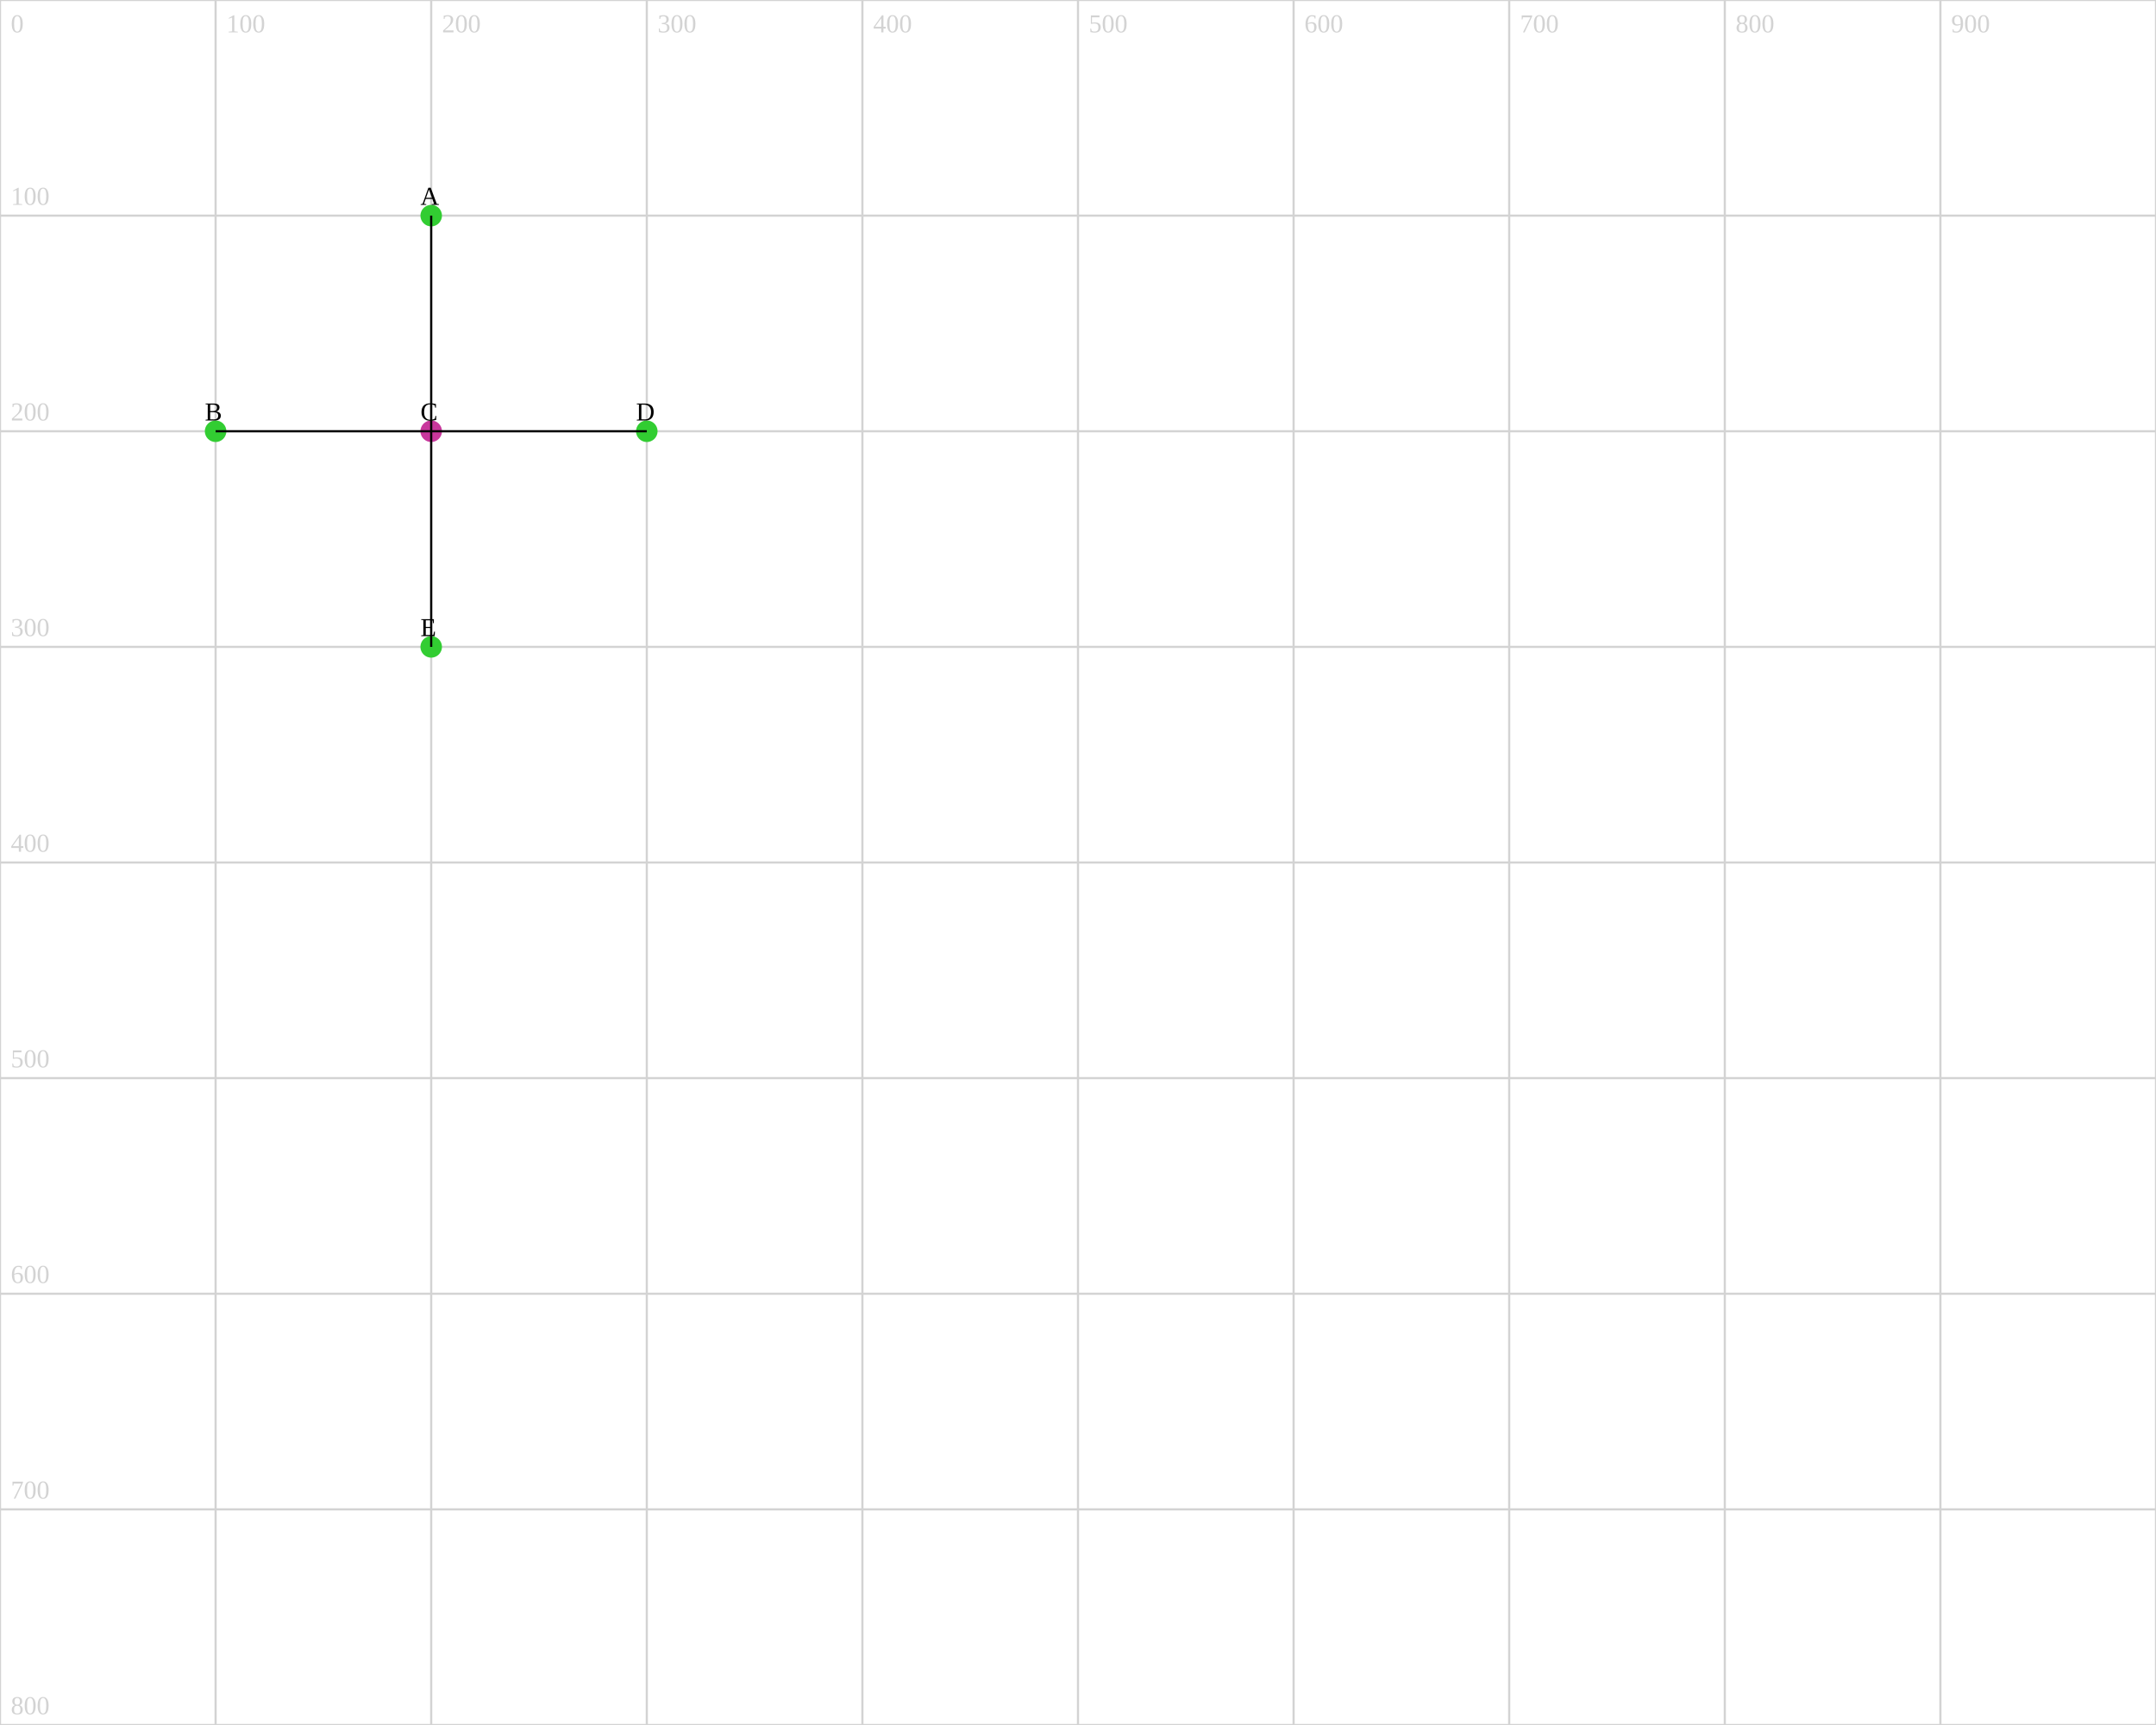
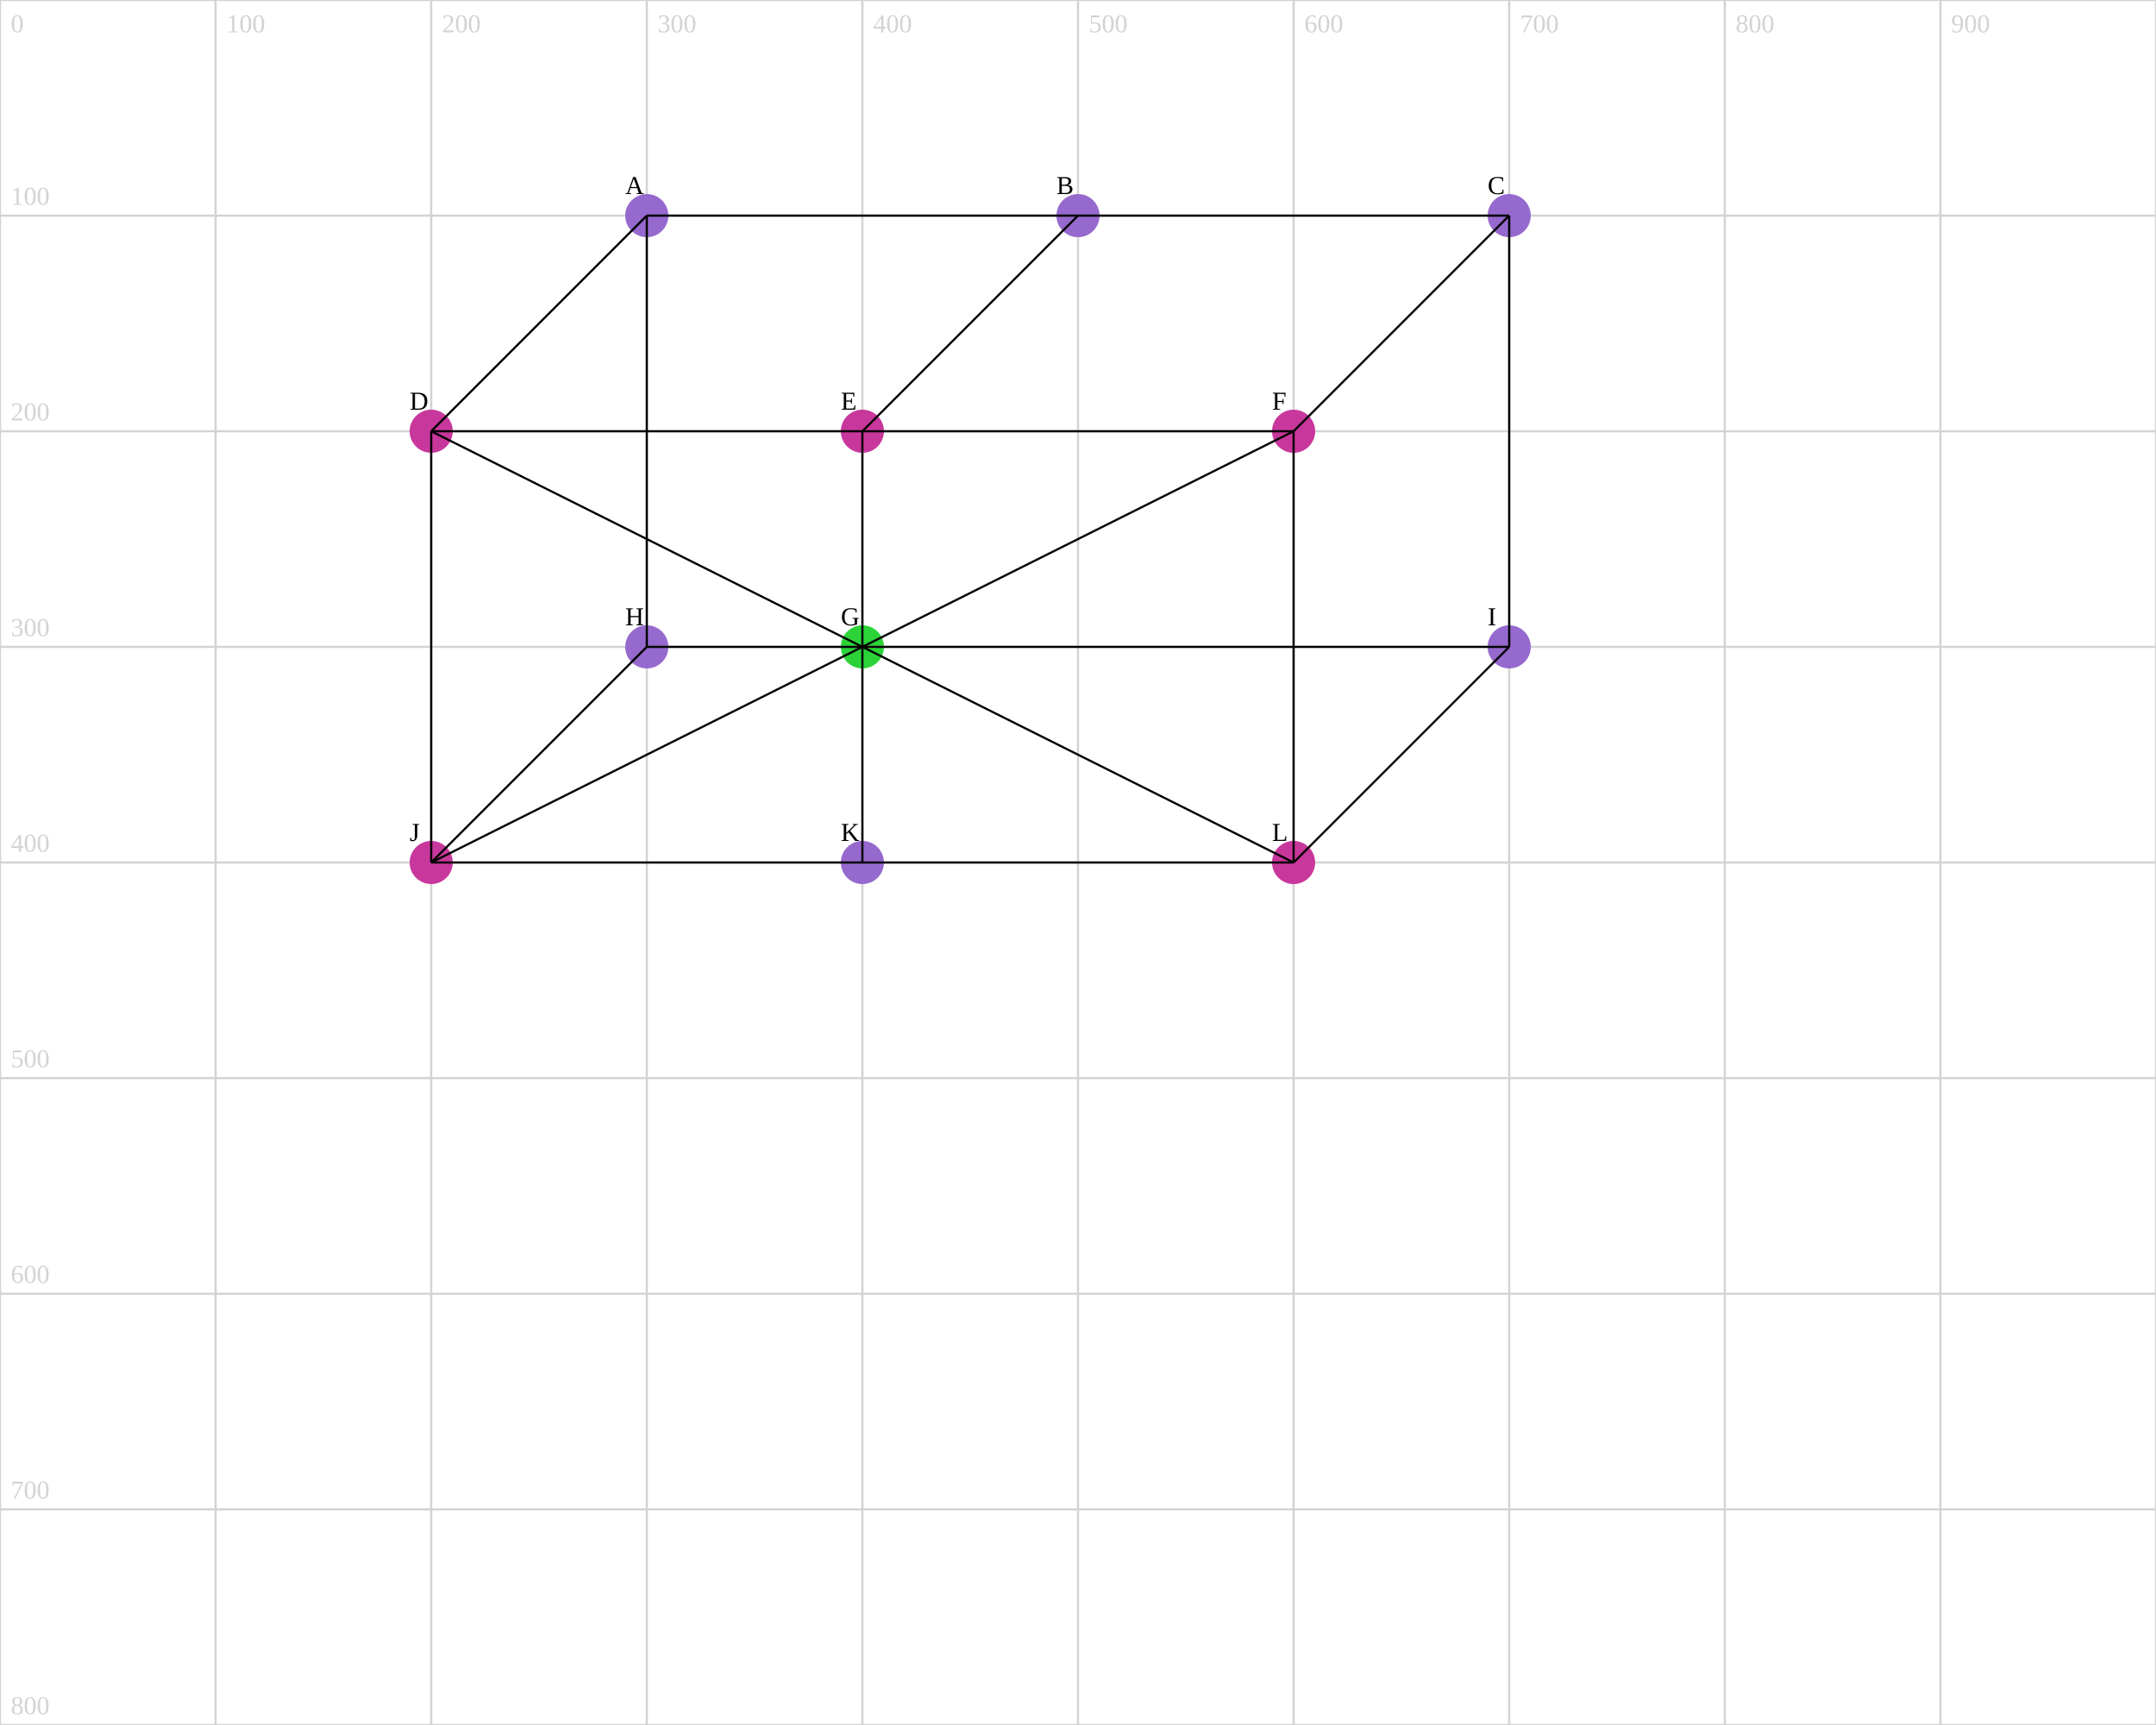
<svg xmlns="http://www.w3.org/2000/svg" version="1.1" width="1000" height="800">
  <line x1="0" y1="0" x2="1000" y2="0" stroke="lightgrey" />
  <text x="5" y="-5" fill="lightgrey">0</text>
  <line x1="0" y1="100" x2="1000" y2="100" stroke="lightgrey" />
  <text x="5" y="95" fill="lightgrey">100</text>
  <line x1="0" y1="200" x2="1000" y2="200" stroke="lightgrey" />
  <text x="5" y="195" fill="lightgrey">200</text>
  <line x1="0" y1="300" x2="1000" y2="300" stroke="lightgrey" />
  <text x="5" y="295" fill="lightgrey">300</text>
  <line x1="0" y1="400" x2="1000" y2="400" stroke="lightgrey" />
  <text x="5" y="395" fill="lightgrey">400</text>
  <line x1="0" y1="500" x2="1000" y2="500" stroke="lightgrey" />
  <text x="5" y="495" fill="lightgrey">500</text>
  <line x1="0" y1="600" x2="1000" y2="600" stroke="lightgrey" />
  <text x="5" y="595" fill="lightgrey">600</text>
  <line x1="0" y1="700" x2="1000" y2="700" stroke="lightgrey" />
  <text x="5" y="695" fill="lightgrey">700</text>
  <line x1="0" y1="800" x2="1000" y2="800" stroke="lightgrey" />
  <text x="5" y="795" fill="lightgrey">800</text>
  <line x1="0" y1="0" x2="0" y2="800" stroke="lightgrey" />
  <text x="5" y="15" fill="lightgrey">0</text>
  <line x1="100" y1="0" x2="100" y2="800" stroke="lightgrey" />
  <text x="105" y="15" fill="lightgrey">100</text>
  <line x1="200" y1="0" x2="200" y2="800" stroke="lightgrey" />
  <text x="205" y="15" fill="lightgrey">200</text>
  <line x1="300" y1="0" x2="300" y2="800" stroke="lightgrey" />
  <text x="305" y="15" fill="lightgrey">300</text>
  <line x1="400" y1="0" x2="400" y2="800" stroke="lightgrey" />
  <text x="405" y="15" fill="lightgrey">400</text>
  <line x1="500" y1="0" x2="500" y2="800" stroke="lightgrey" />
  <text x="505" y="15" fill="lightgrey">500</text>
  <line x1="600" y1="0" x2="600" y2="800" stroke="lightgrey" />
  <text x="605" y="15" fill="lightgrey">600</text>
  <line x1="700" y1="0" x2="700" y2="800" stroke="lightgrey" />
  <text x="705" y="15" fill="lightgrey">700</text>
  <line x1="800" y1="0" x2="800" y2="800" stroke="lightgrey" />
  <text x="805" y="15" fill="lightgrey">800</text>
  <line x1="900" y1="0" x2="900" y2="800" stroke="lightgrey" />
  <text x="905" y="15" fill="lightgrey">900</text>
  <line x1="1000" y1="0" x2="1000" y2="800" stroke="lightgrey" />
  <text x="1005" y="15" fill="lightgrey">1000</text>
-   <circle cx="200" cy="100" r="5" fill="rgb(50,205,50)" />
-   <text x="195" y="95" fill="rgb(0,0,0)">A</text>
-   <circle cx="100" cy="200" r="5" fill="rgb(50,205,50)" />
-   <text x="95" y="195" fill="rgb(0,0,0)">B</text>
-   <circle cx="200" cy="200" r="5" fill="rgb(200,55,156)" />
-   <text x="195" y="195" fill="rgb(0,0,0)">C</text>
-   <circle cx="300" cy="200" r="5" fill="rgb(50,205,50)" />
-   <text x="295" y="195" fill="rgb(0,0,0)">D</text>
-   <circle cx="200" cy="300" r="5" fill="rgb(50,205,50)" />
-   <text x="195" y="295" fill="rgb(0,0,0)">E</text>
-   <line x1="200" y1="100" x2="200" y2="200" stroke="rgb(0,0,0)" />
-   <line x1="100" y1="200" x2="200" y2="200" stroke="rgb(0,0,0)" />
-   <line x1="200" y1="200" x2="300" y2="200" stroke="rgb(0,0,0)" />
-   <line x1="200" y1="200" x2="200" y2="300" stroke="rgb(0,0,0)" />
+   <circle cx="300" cy="100" r="10" fill="rgb(150,105,206)" />
+   <text x="290" y="90" fill="rgb(0,0,0)">A</text>
+   <circle cx="500" cy="100" r="10" fill="rgb(150,105,206)" />
+   <text x="490" y="90" fill="rgb(0,0,0)">B</text>
+   <circle cx="700" cy="100" r="10" fill="rgb(150,105,206)" />
+   <text x="690" y="90" fill="rgb(0,0,0)">C</text>
+   <circle cx="200" cy="200" r="10" fill="rgb(200,55,156)" />
+   <text x="190" y="190" fill="rgb(0,0,0)">D</text>
+   <circle cx="400" cy="200" r="10" fill="rgb(200,55,156)" />
+   <text x="390" y="190" fill="rgb(0,0,0)">E</text>
+   <circle cx="600" cy="200" r="10" fill="rgb(200,55,156)" />
+   <text x="590" y="190" fill="rgb(0,0,0)">F</text>
+   <circle cx="400" cy="300" r="10" fill="rgb(44,211,56)" />
+   <text x="390" y="290" fill="rgb(0,0,0)">G</text>
+   <circle cx="300" cy="300" r="10" fill="rgb(150,105,206)" />
+   <text x="290" y="290" fill="rgb(0,0,0)">H</text>
+   <circle cx="700" cy="300" r="10" fill="rgb(150,105,206)" />
+   <text x="690" y="290" fill="rgb(0,0,0)">I</text>
+   <circle cx="200" cy="400" r="10" fill="rgb(200,55,156)" />
+   <text x="190" y="390" fill="rgb(0,0,0)">J</text>
+   <circle cx="400" cy="400" r="10" fill="rgb(150,105,206)" />
+   <text x="390" y="390" fill="rgb(0,0,0)">K</text>
+   <circle cx="600" cy="400" r="10" fill="rgb(200,55,156)" />
+   <text x="590" y="390" fill="rgb(0,0,0)">L</text>
+   <line x1="300" y1="100" x2="500" y2="100" stroke="rgb(0,0,0)" />
+   <line x1="300" y1="100" x2="200" y2="200" stroke="rgb(0,0,0)" />
+   <line x1="300" y1="100" x2="300" y2="300" stroke="rgb(0,0,0)" />
+   <line x1="500" y1="100" x2="700" y2="100" stroke="rgb(0,0,0)" />
+   <line x1="500" y1="100" x2="400" y2="200" stroke="rgb(0,0,0)" />
+   <line x1="700" y1="100" x2="600" y2="200" stroke="rgb(0,0,0)" />
+   <line x1="700" y1="100" x2="700" y2="300" stroke="rgb(0,0,0)" />
+   <line x1="200" y1="200" x2="200" y2="400" stroke="rgb(0,0,0)" />
+   <line x1="200" y1="200" x2="400" y2="200" stroke="rgb(0,0,0)" />
+   <line x1="200" y1="200" x2="400" y2="300" stroke="rgb(0,0,0)" />
+   <line x1="400" y1="200" x2="400" y2="300" stroke="rgb(0,0,0)" />
+   <line x1="400" y1="200" x2="600" y2="200" stroke="rgb(0,0,0)" />
+   <line x1="600" y1="200" x2="400" y2="300" stroke="rgb(0,0,0)" />
+   <line x1="600" y1="200" x2="600" y2="400" stroke="rgb(0,0,0)" />
+   <line x1="400" y1="300" x2="200" y2="400" stroke="rgb(0,0,0)" />
+   <line x1="400" y1="300" x2="400" y2="400" stroke="rgb(0,0,0)" />
+   <line x1="400" y1="300" x2="600" y2="400" stroke="rgb(0,0,0)" />
+   <line x1="200" y1="400" x2="400" y2="400" stroke="rgb(0,0,0)" />
+   <line x1="300" y1="300" x2="200" y2="400" stroke="rgb(0,0,0)" />
+   <line x1="400" y1="400" x2="600" y2="400" stroke="rgb(0,0,0)" />
+   <line x1="700" y1="300" x2="600" y2="400" stroke="rgb(0,0,0)" />
+   <line x1="300" y1="300" x2="700" y2="300" stroke="rgb(0,0,0)" />
</svg>
